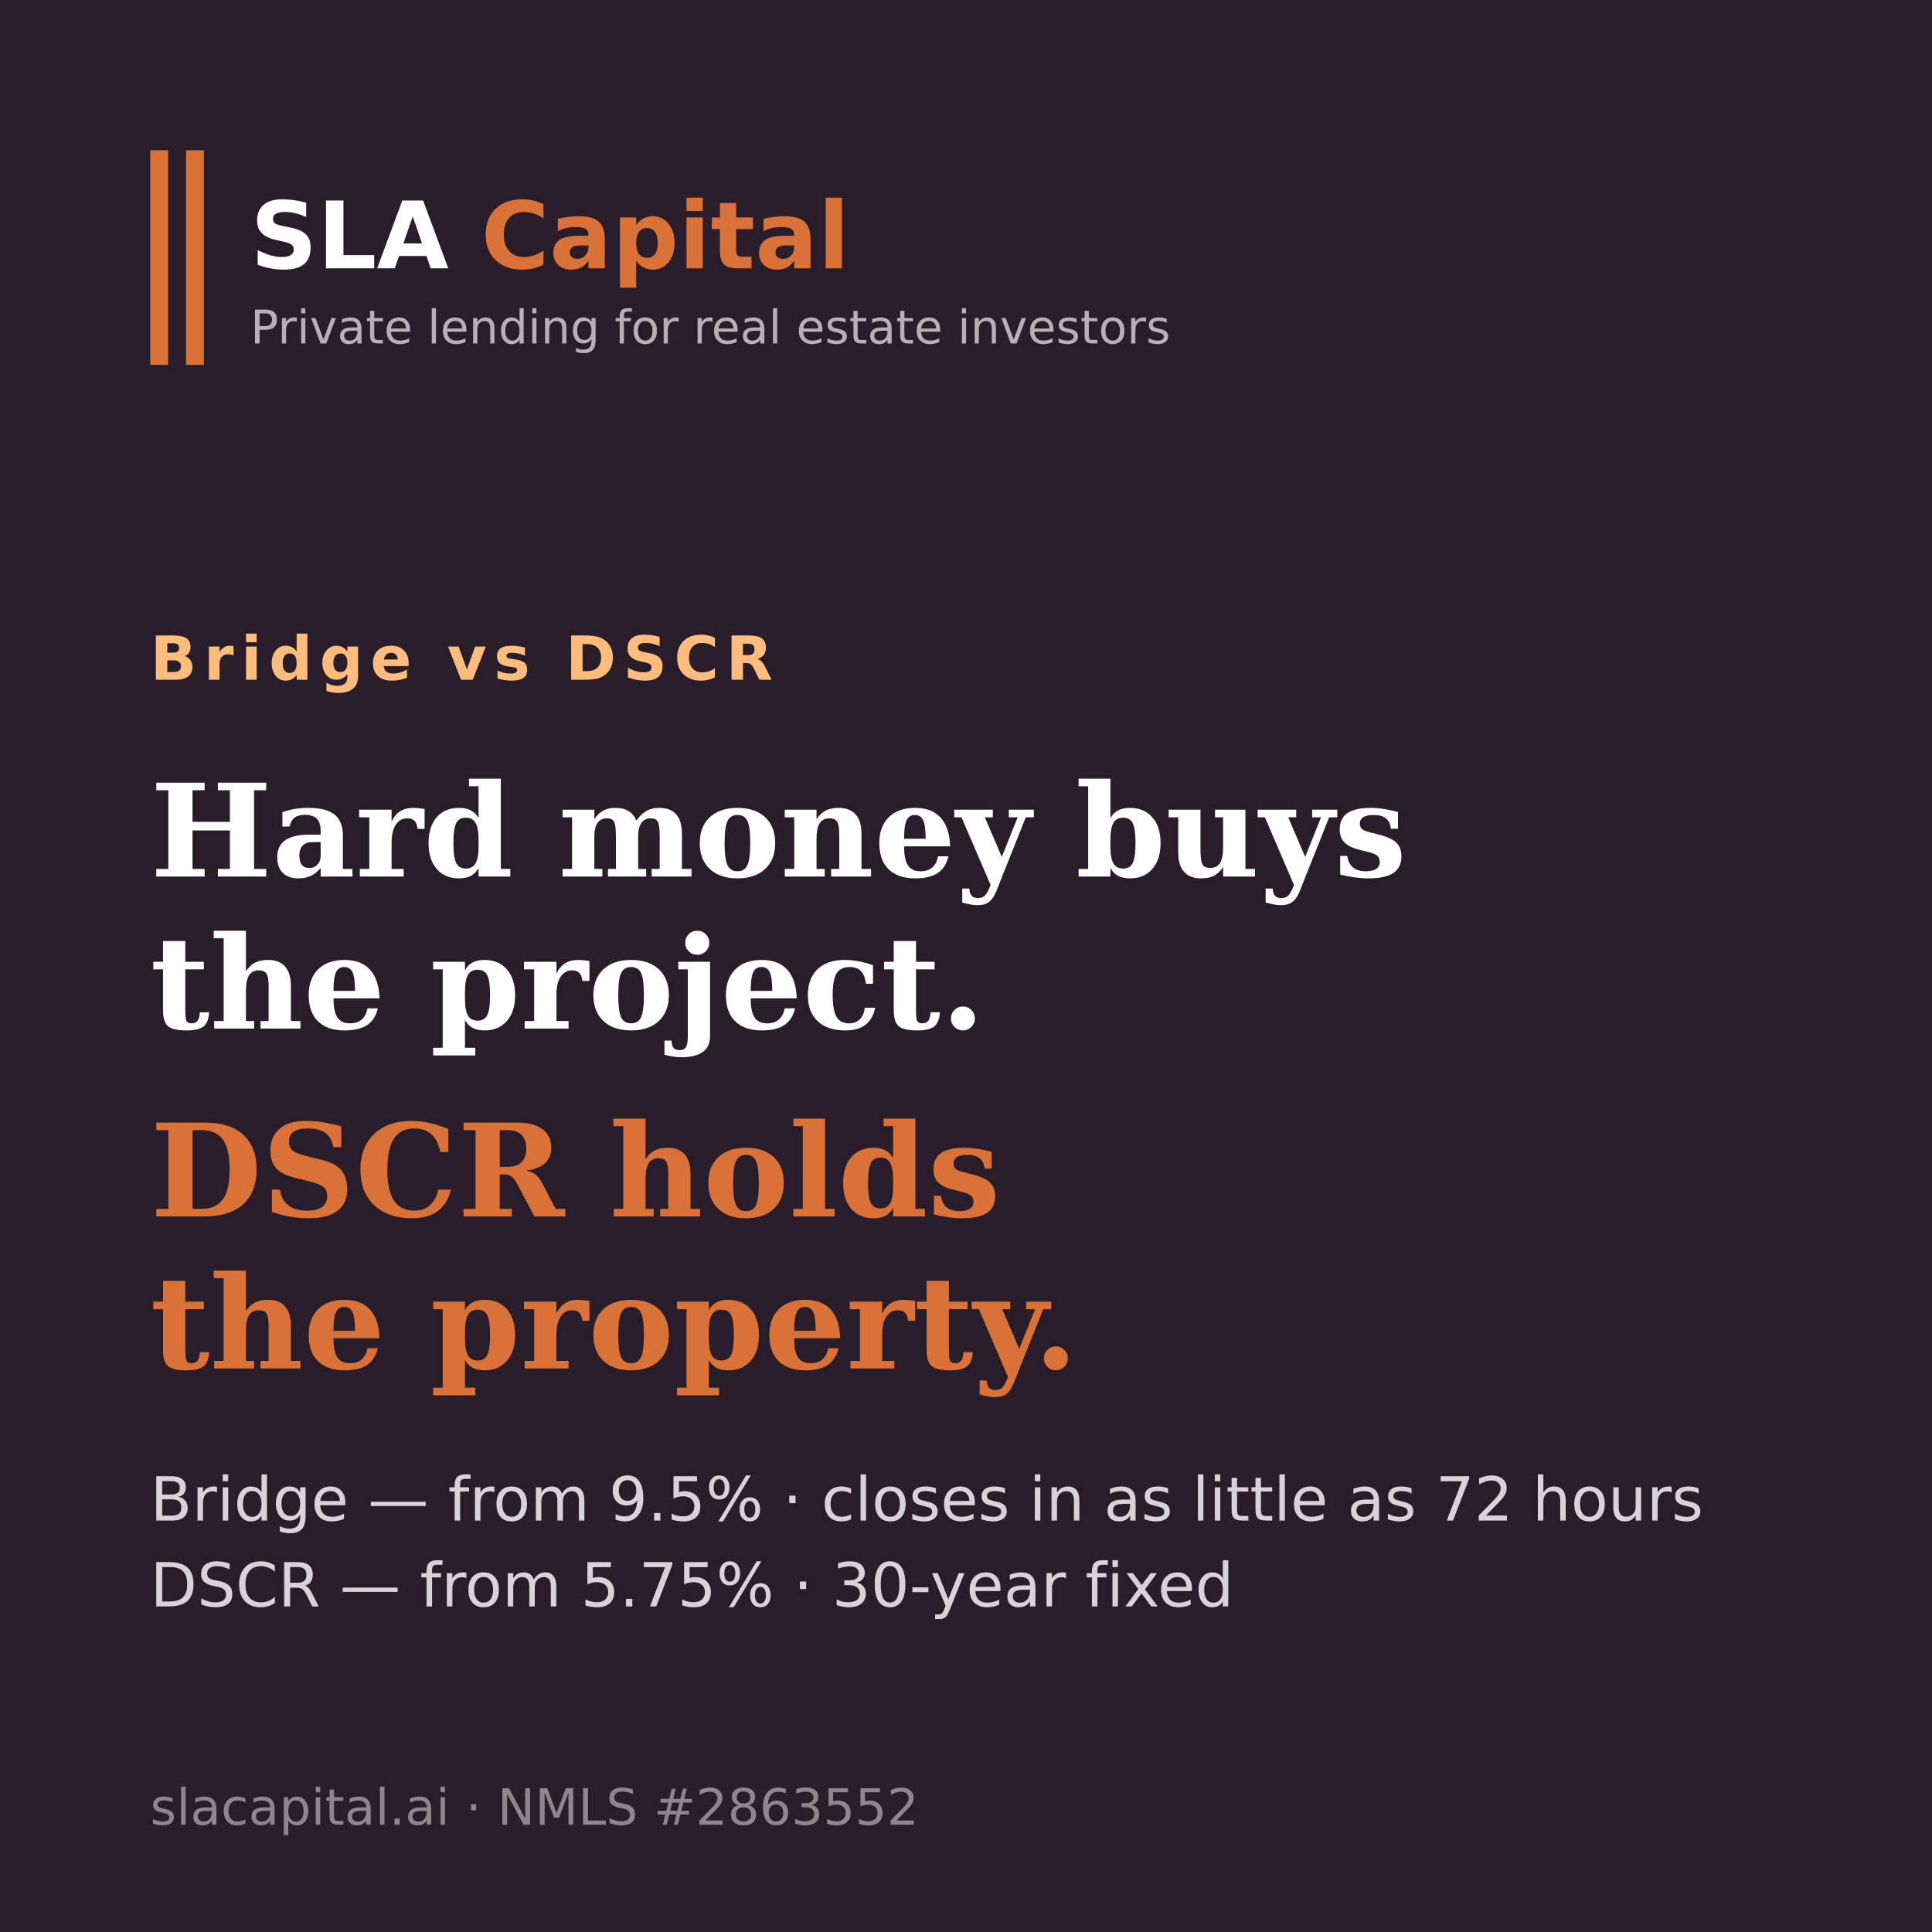
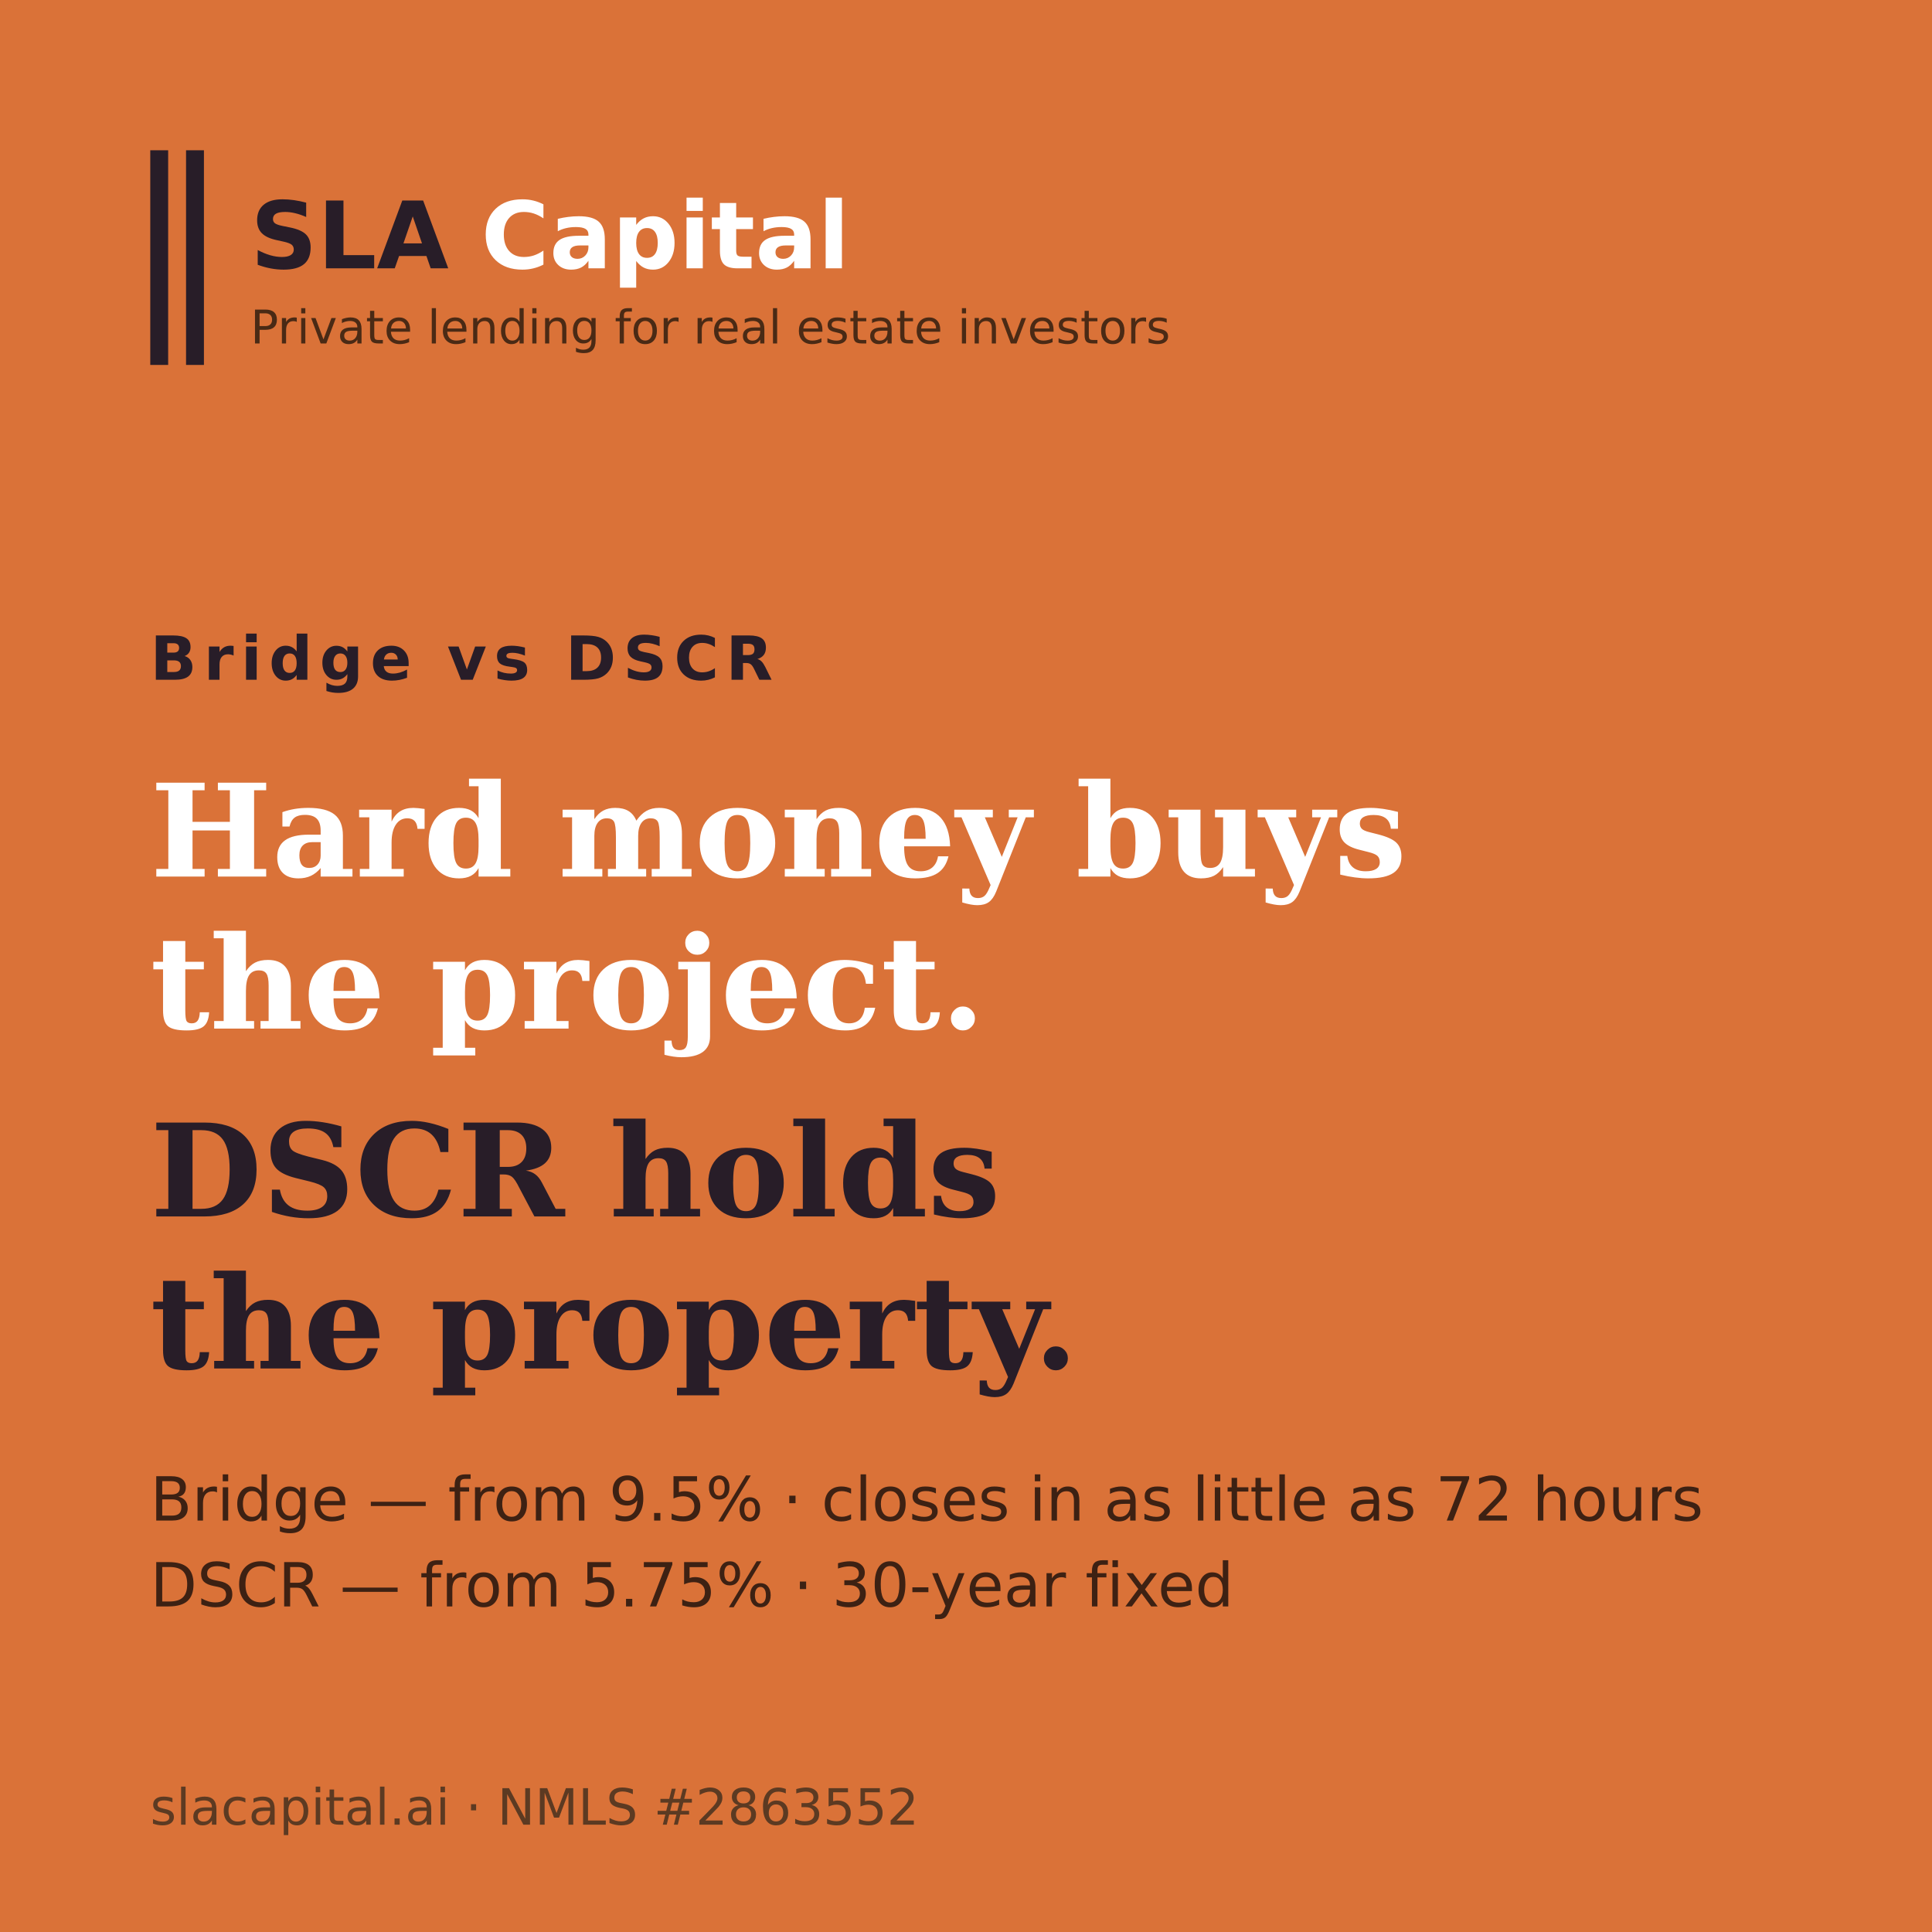
<svg xmlns="http://www.w3.org/2000/svg" width="1080" height="1080" viewBox="0 0 1080 1080">
-   <rect width="1080" height="1080" fill="#281D28" />
-   <rect x="84" y="84" width="10" height="120" fill="#DA7238" />
-   <rect x="104" y="84" width="10" height="120" fill="#DA7238" />
-   <text x="140" y="150" font-family="DejaVu Sans, sans-serif" font-size="52" font-weight="bold" fill="#FFFFFF">SLA <tspan fill="#DA7238">Capital</tspan>
+   <rect width="1080" height="1080" fill="#DA7238" />
+   <rect x="84" y="84" width="10" height="120" fill="#281D28" />
+   <rect x="104" y="84" width="10" height="120" fill="#281D28" />
+   <text x="140" y="150" font-family="DejaVu Sans, sans-serif" font-size="52" font-weight="bold" fill="#281D28">SLA <tspan fill="#FFFFFF">Capital</tspan>
  </text>
-   <text x="140" y="192" font-family="DejaVu Sans, sans-serif" font-size="26" fill="#B8AFB8">Private lending for real estate investors</text>
-   <text x="84" y="380" font-family="DejaVu Sans, sans-serif" font-size="34" font-weight="bold" letter-spacing="4" fill="#FFBC7D">Bridge vs DSCR</text>
+   <text x="140" y="192" font-family="DejaVu Sans, sans-serif" font-size="26" fill="#4A2A15">Private lending for real estate investors</text>
+   <text x="84" y="380" font-family="DejaVu Sans, sans-serif" font-size="34" font-weight="bold" letter-spacing="4" fill="#281D28">Bridge vs DSCR</text>
  <text x="84" y="490" font-family="DejaVu Serif, Georgia, serif" font-size="72" font-weight="bold" fill="#FFFFFF">Hard money buys</text>
  <text x="84" y="575" font-family="DejaVu Serif, Georgia, serif" font-size="72" font-weight="bold" fill="#FFFFFF">the project.</text>
-   <text x="84" y="680" font-family="DejaVu Serif, Georgia, serif" font-size="72" font-weight="bold" fill="#DA7238">DSCR holds</text>
-   <text x="84" y="765" font-family="DejaVu Serif, Georgia, serif" font-size="72" font-weight="bold" fill="#DA7238">the property.</text>
-   <text x="84" y="850" font-family="DejaVu Sans, sans-serif" font-size="34" fill="#D9D2D9">Bridge — from 9.5% · closes in as little as 72 hours</text>
-   <text x="84" y="898" font-family="DejaVu Sans, sans-serif" font-size="34" fill="#D9D2D9">DSCR — from 5.75% · 30-year fixed</text>
-   <text x="84" y="1020" font-family="DejaVu Sans, sans-serif" font-size="28" fill="#8F858F">slacapital.ai · NMLS #2863552</text>
+   <text x="84" y="680" font-family="DejaVu Serif, Georgia, serif" font-size="72" font-weight="bold" fill="#281D28">DSCR holds</text>
+   <text x="84" y="765" font-family="DejaVu Serif, Georgia, serif" font-size="72" font-weight="bold" fill="#281D28">the property.</text>
+   <text x="84" y="850" font-family="DejaVu Sans, sans-serif" font-size="34" fill="#3D2113">Bridge — from 9.5% · closes in as little as 72 hours</text>
+   <text x="84" y="898" font-family="DejaVu Sans, sans-serif" font-size="34" fill="#3D2113">DSCR — from 5.75% · 30-year fixed</text>
+   <text x="84" y="1020" font-family="DejaVu Sans, sans-serif" font-size="28" fill="#5C3A22">slacapital.ai · NMLS #2863552</text>
</svg>
